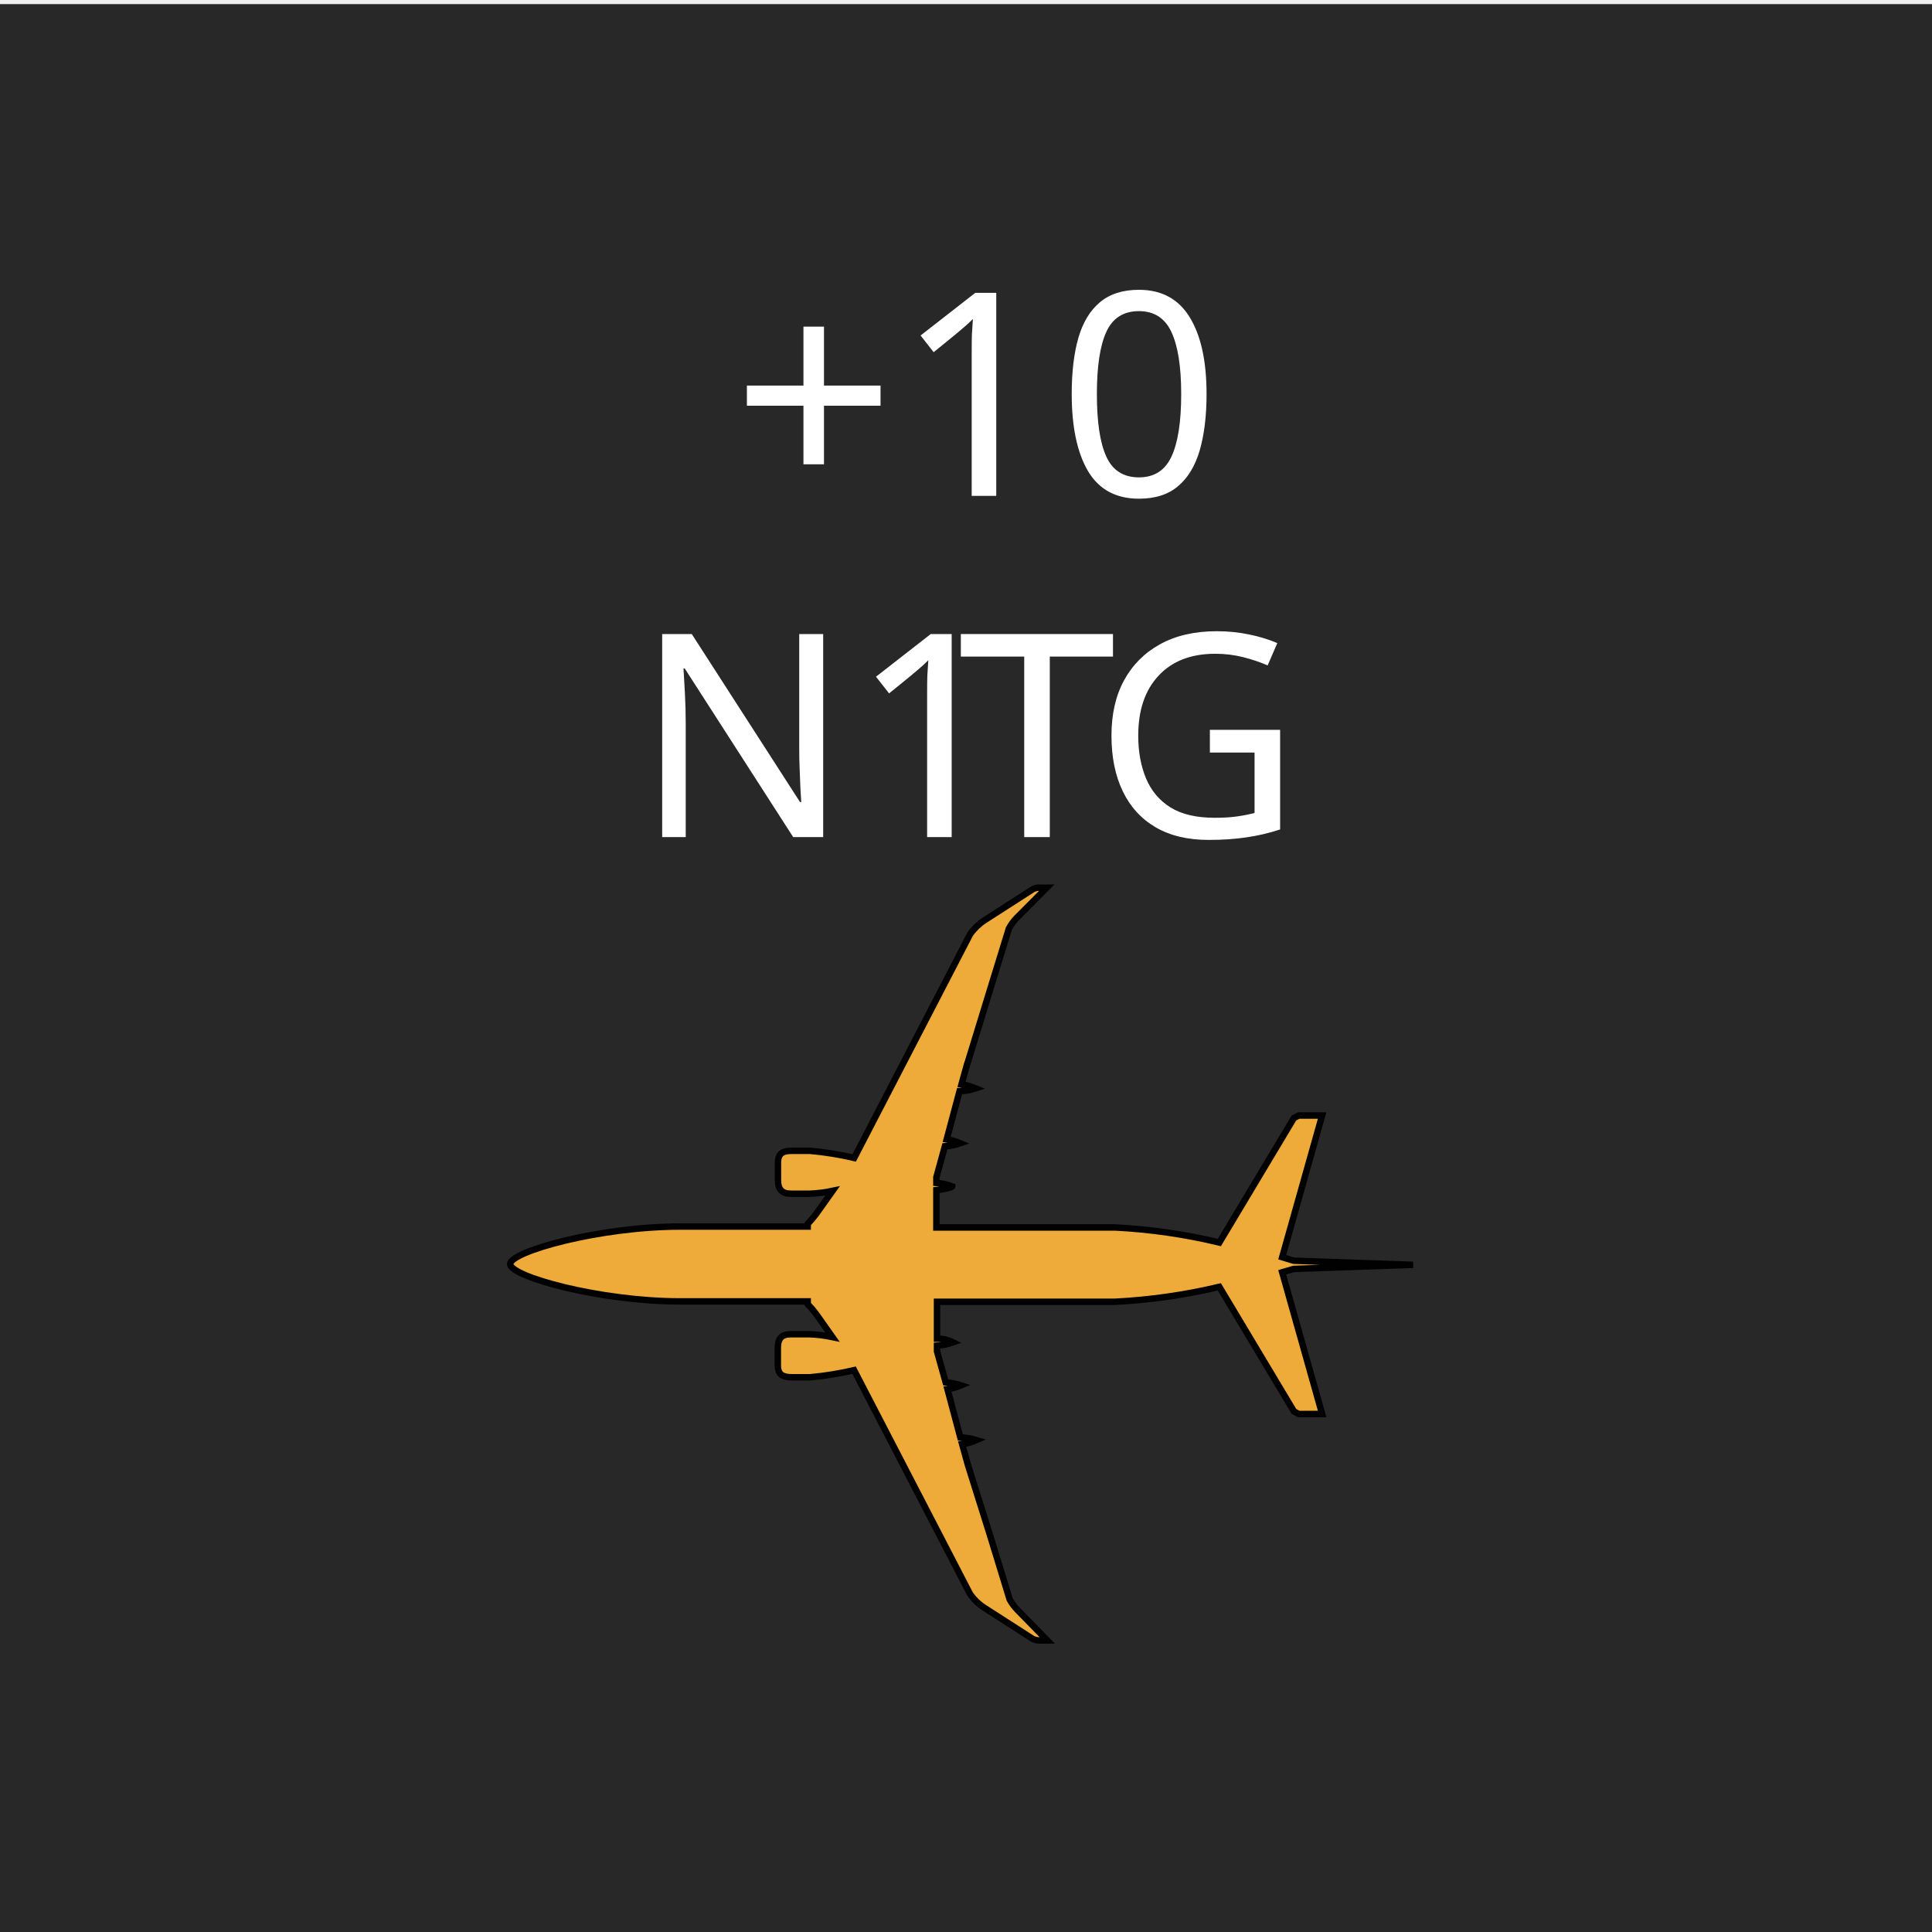
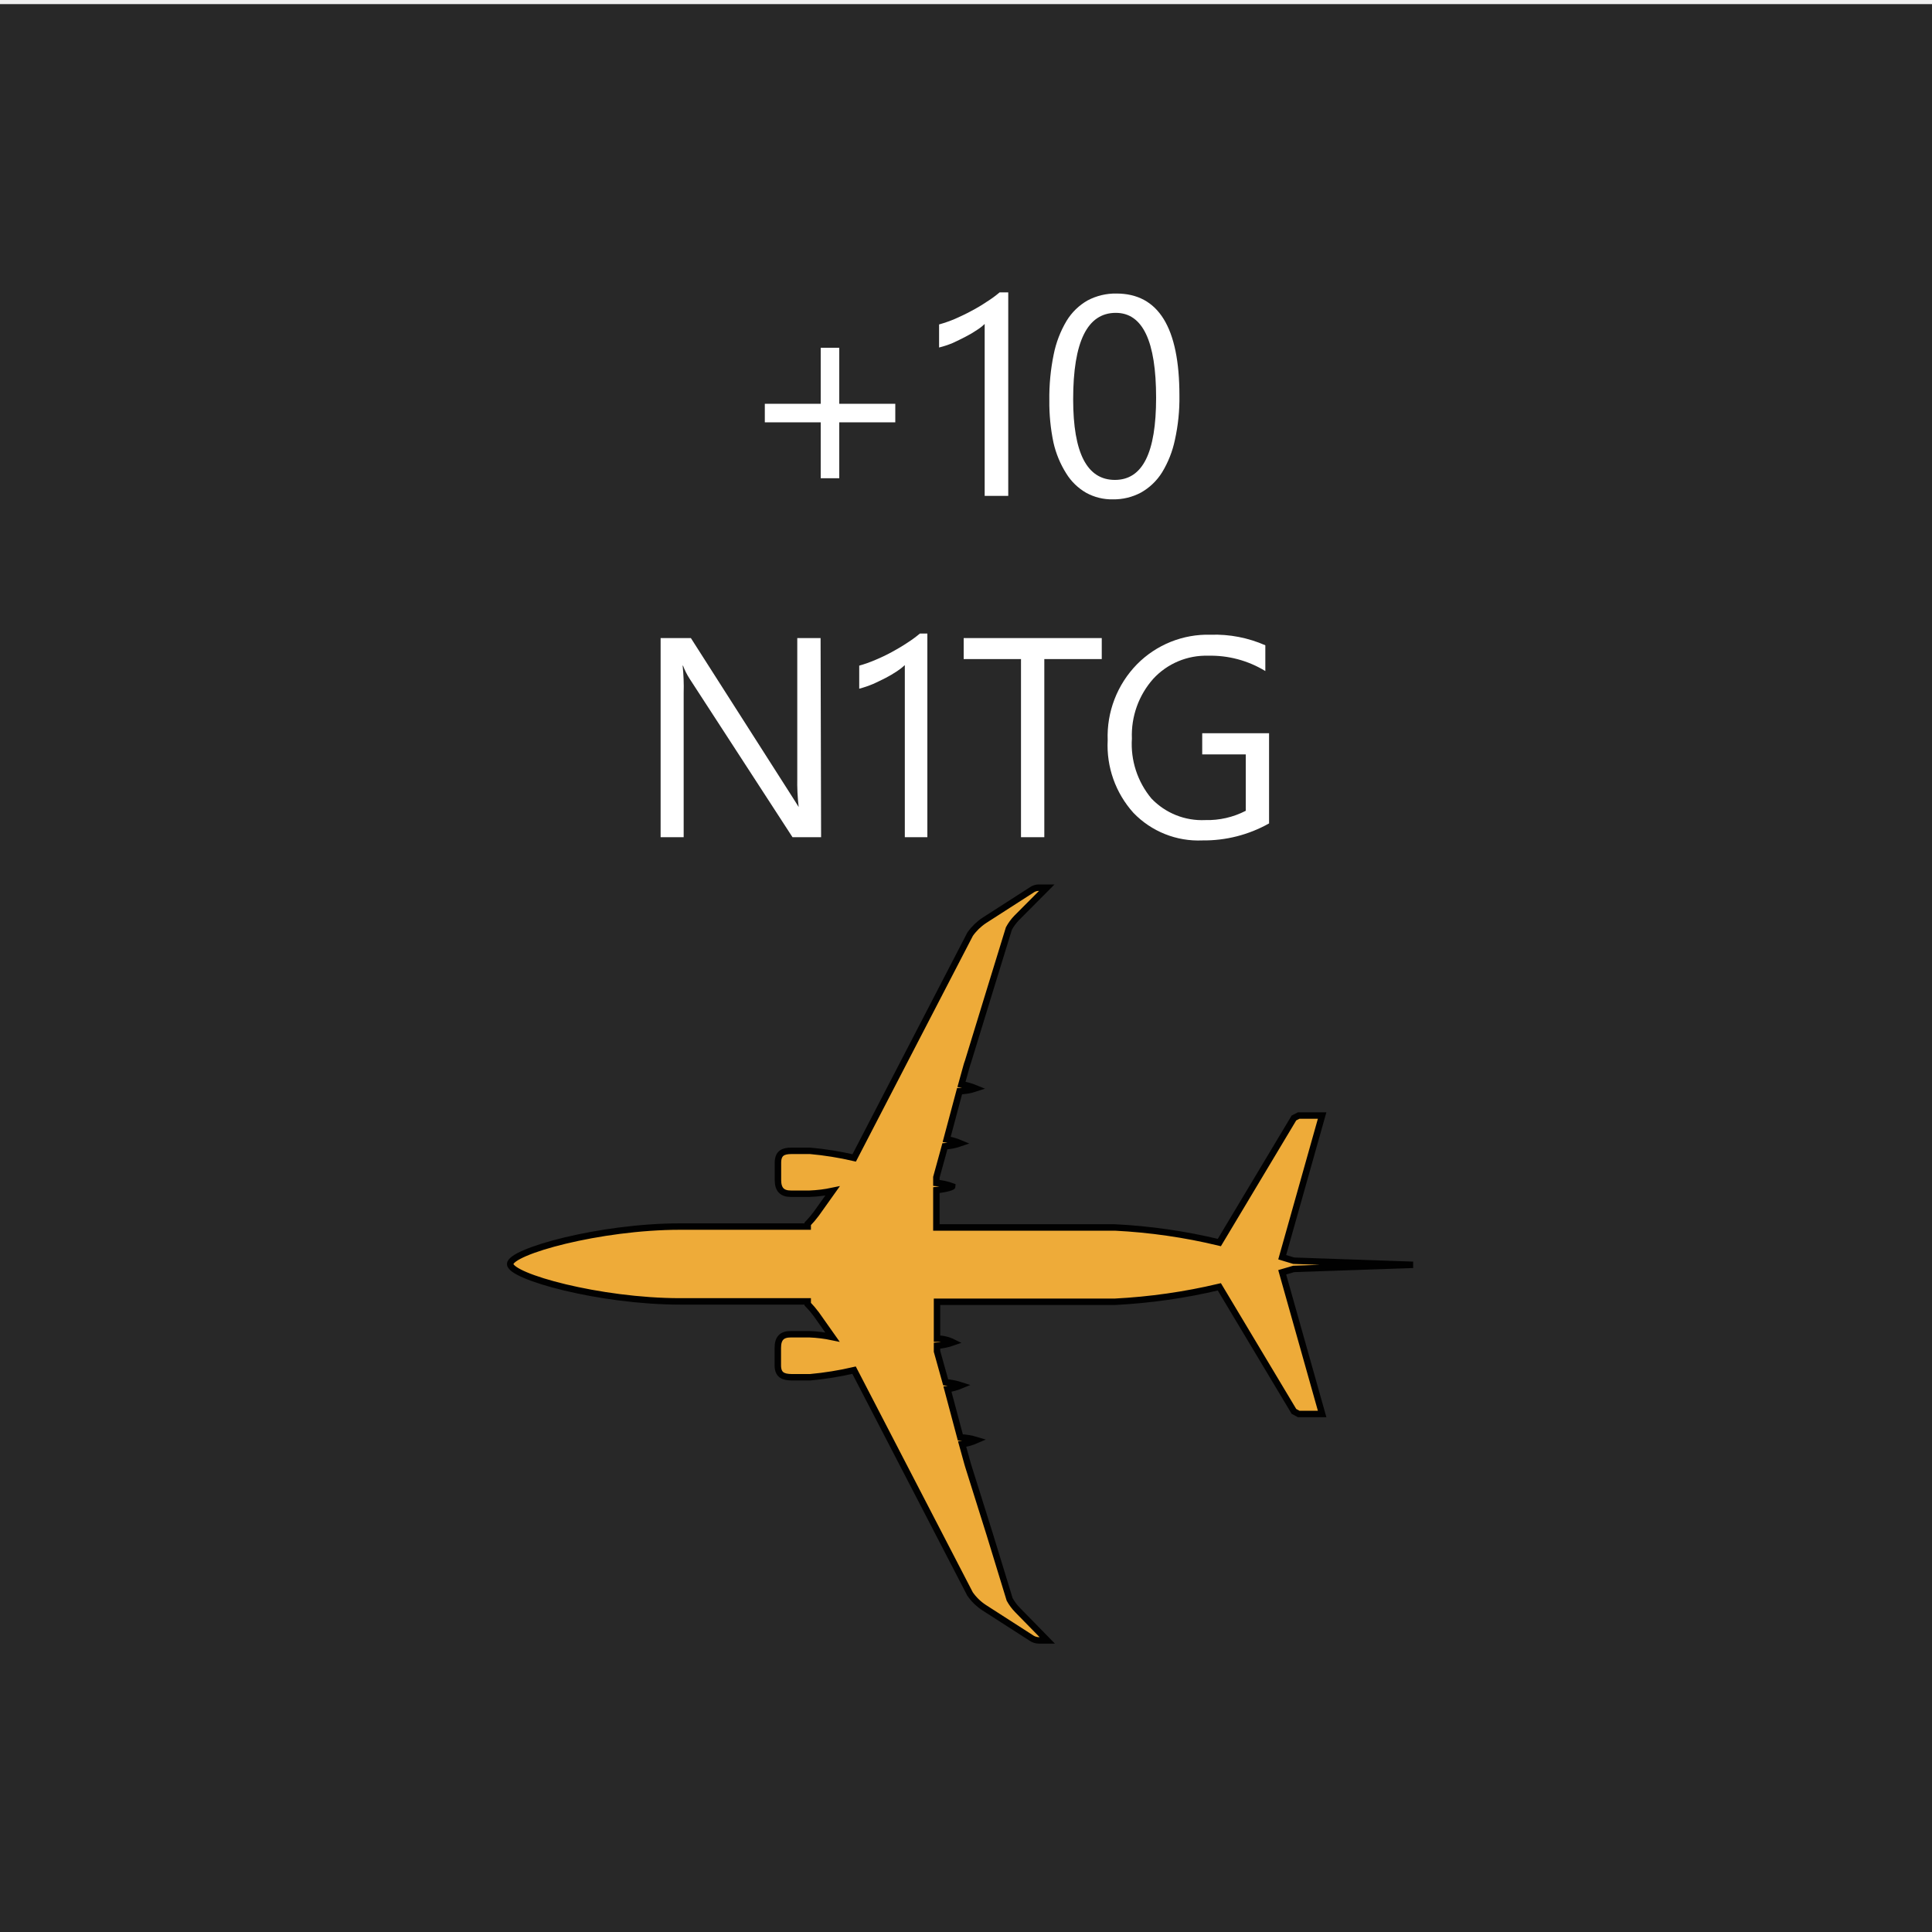
<svg xmlns="http://www.w3.org/2000/svg" viewBox="0 0 150 150">
  <defs>
-     <style>.cls-1{fill:#282828;}.cls-2{fill:#eeab39;stroke:#010101;stroke-miterlimit:10;stroke-width:0.5px;}.cls-3{font-size:22.07px;fill:#fff;font-family:SegoeWP, Segoe WP;}.cls-4{letter-spacing:-0.04em;}</style>
+     <style>.cls-1{fill:#282828;}.cls-2{fill:#eeab39;stroke:#010101;stroke-miterlimit:10;stroke-width:0.5px;}.cls-3{fill:#fff;}</style>
  </defs>
  <g id="Layer_2" data-name="Layer 2">
    <rect class="cls-1" y="0.32" width="150" height="150" />
    <path class="cls-2" d="M80.17,69.05l-3.75,2.41a4.17,4.17,0,0,0-1.1,1.07l-9,17.37a25.1,25.1,0,0,0-3.42-.55l-1.44,0c-.65,0-1.06.17-1.06.93v1.34c0,.75.34,1.06,1,1.06h1.46a10.56,10.56,0,0,0,1.78-.22l-1.26,1.77a8.32,8.32,0,0,1-.67.79v.21h-9.9c-6.26,0-13.2,1.94-13.2,2.91s6.94,2.9,13.2,2.9h9.9v.21a8.32,8.32,0,0,1,.67.79l1.25,1.77a10.69,10.69,0,0,0-1.78-.22H61.39c-.68,0-1,.31-1,1.06V106c0,.75.41.92,1.07.93l1.44,0a25.21,25.21,0,0,0,3.41-.55l9,17.37a4,4,0,0,0,1.1,1.07l3.75,2.41a1.1,1.1,0,0,0,.51.13h.64L79,125a3.8,3.8,0,0,1-.61-.82l-1.55-5.06h0L75.2,113.9h0l-.07-.23h0l-.43-1.55a4,4,0,0,0,1.12-.31,5,5,0,0,0-1.26-.21l-1-3.75a4.24,4.24,0,0,0,1.06-.29,5.22,5.22,0,0,0-1.2-.24l-.67-2.4v-.44a4.8,4.8,0,0,0,1.25-.26,2.79,2.79,0,0,0-1.25-.29v-2.86H86.55a45.13,45.13,0,0,0,8.12-1.16l5.79,9.67.37.2h1.82l-3.1-11,.89-.26h0l9.27-.32-9.27-.32h0l-.89-.27,3.1-11h-1.82l-.37.19-5.79,9.67a43.84,43.84,0,0,0-8.11-1.17H72.7V92.4h0c.93-.1,1.24-.26,1.24-.29a4.66,4.66,0,0,0-1.24-.27V91.4L73.36,89a4.55,4.55,0,0,0,1.2-.24,4.39,4.39,0,0,0-1.06-.3l1-3.74a4.36,4.36,0,0,0,1.26-.22,4.9,4.9,0,0,0-1.11-.31l.43-1.55h0l.08-.23h0l1.61-5.25h0l1.56-5.07a3.78,3.78,0,0,1,.6-.82l2.34-2.35h-.64A.93.93,0,0,0,80.17,69.05Z" />
-     <text class="cls-3" transform="translate(56.88 38.5)">+10<tspan x="-7.61" y="26.49">N1</tspan>
-       <tspan class="cls-4" x="17.5" y="26.49">T</tspan>
-       <tspan x="28.07" y="26.49">G</tspan>
-     </text>
+     <path class="cls-3" d="M69.51,32.79H65.16v4.34H63.72V32.79H59.38V31.35h4.34V27h1.44v4.35h4.35Z" />
+     <path class="cls-3" d="M76.45,38.5V25.15a3.48,3.48,0,0,1-.6.47,7.87,7.87,0,0,1-.88.52c-.33.17-.67.34-1,.49a7.28,7.28,0,0,1-1.06.35V25.19a10.14,10.14,0,0,0,1.23-.43c.43-.19.86-.39,1.28-.62a12.46,12.46,0,0,0,1.19-.71,8.43,8.43,0,0,0,1-.73h.67V38.5Z" />
+     <path class="cls-3" d="M91.57,30.71a14.87,14.87,0,0,1-.35,3.44,8,8,0,0,1-1,2.53,4.58,4.58,0,0,1-1.63,1.56,4.49,4.49,0,0,1-2.19.53,4.13,4.13,0,0,1-2.07-.51,4.38,4.38,0,0,1-1.54-1.49,7.68,7.68,0,0,1-1-2.41,15.22,15.22,0,0,1-.32-3.27,16.61,16.61,0,0,1,.34-3.58,8.25,8.25,0,0,1,1-2.6,4.53,4.53,0,0,1,1.64-1.59,4.62,4.62,0,0,1,2.23-.53Q91.57,22.79,91.57,30.71Zm-1.81.17q0-6.59-3.13-6.59-3.31,0-3.31,6.71c0,4.18,1.08,6.26,3.24,6.26S89.76,35.14,89.76,30.88Z" />
+     <path class="cls-3" d="M63.75,65H61.53l-8-12.32a5.24,5.24,0,0,1-.5-1H53a15.83,15.83,0,0,1,.08,2.12V65H51.29V49.54h2.35l7.74,12.12c.33.5.53.85.63,1h0a16.44,16.44,0,0,1-.11-2.27V49.54h1.81Z" />
+     <path class="cls-3" d="M70.25,65V51.64a4.67,4.67,0,0,1-.6.47,9.77,9.77,0,0,1-.88.52c-.33.17-.67.33-1,.48a7.8,7.8,0,0,1-1.06.36V51.68a9.83,9.83,0,0,0,1.24-.44,13.56,13.56,0,0,0,1.28-.61c.42-.23.82-.46,1.19-.71a9.41,9.41,0,0,0,1-.73H72V65Z" />
+     <path class="cls-3" d="M85.54,51.17H81.08V65H79.27V51.17H74.82V49.54H85.54Z" />
+     <path class="cls-3" d="M98.53,63.93a10.3,10.3,0,0,1-5.17,1.32A7,7,0,0,1,88,63.11,7.82,7.82,0,0,1,86,57.47a8,8,0,0,1,2.27-5.89A7.72,7.72,0,0,1,94,49.28a9.71,9.71,0,0,1,4.24.82v2a8.14,8.14,0,0,0-4.44-1.19,5.57,5.57,0,0,0-4.26,1.79,6.59,6.59,0,0,0-1.66,4.64A6.6,6.6,0,0,0,89.4,62a5.42,5.42,0,0,0,4.18,1.67,6.47,6.47,0,0,0,3.14-.72V58.57H93.34V56.93h5.19Z" />
  </g>
</svg>
